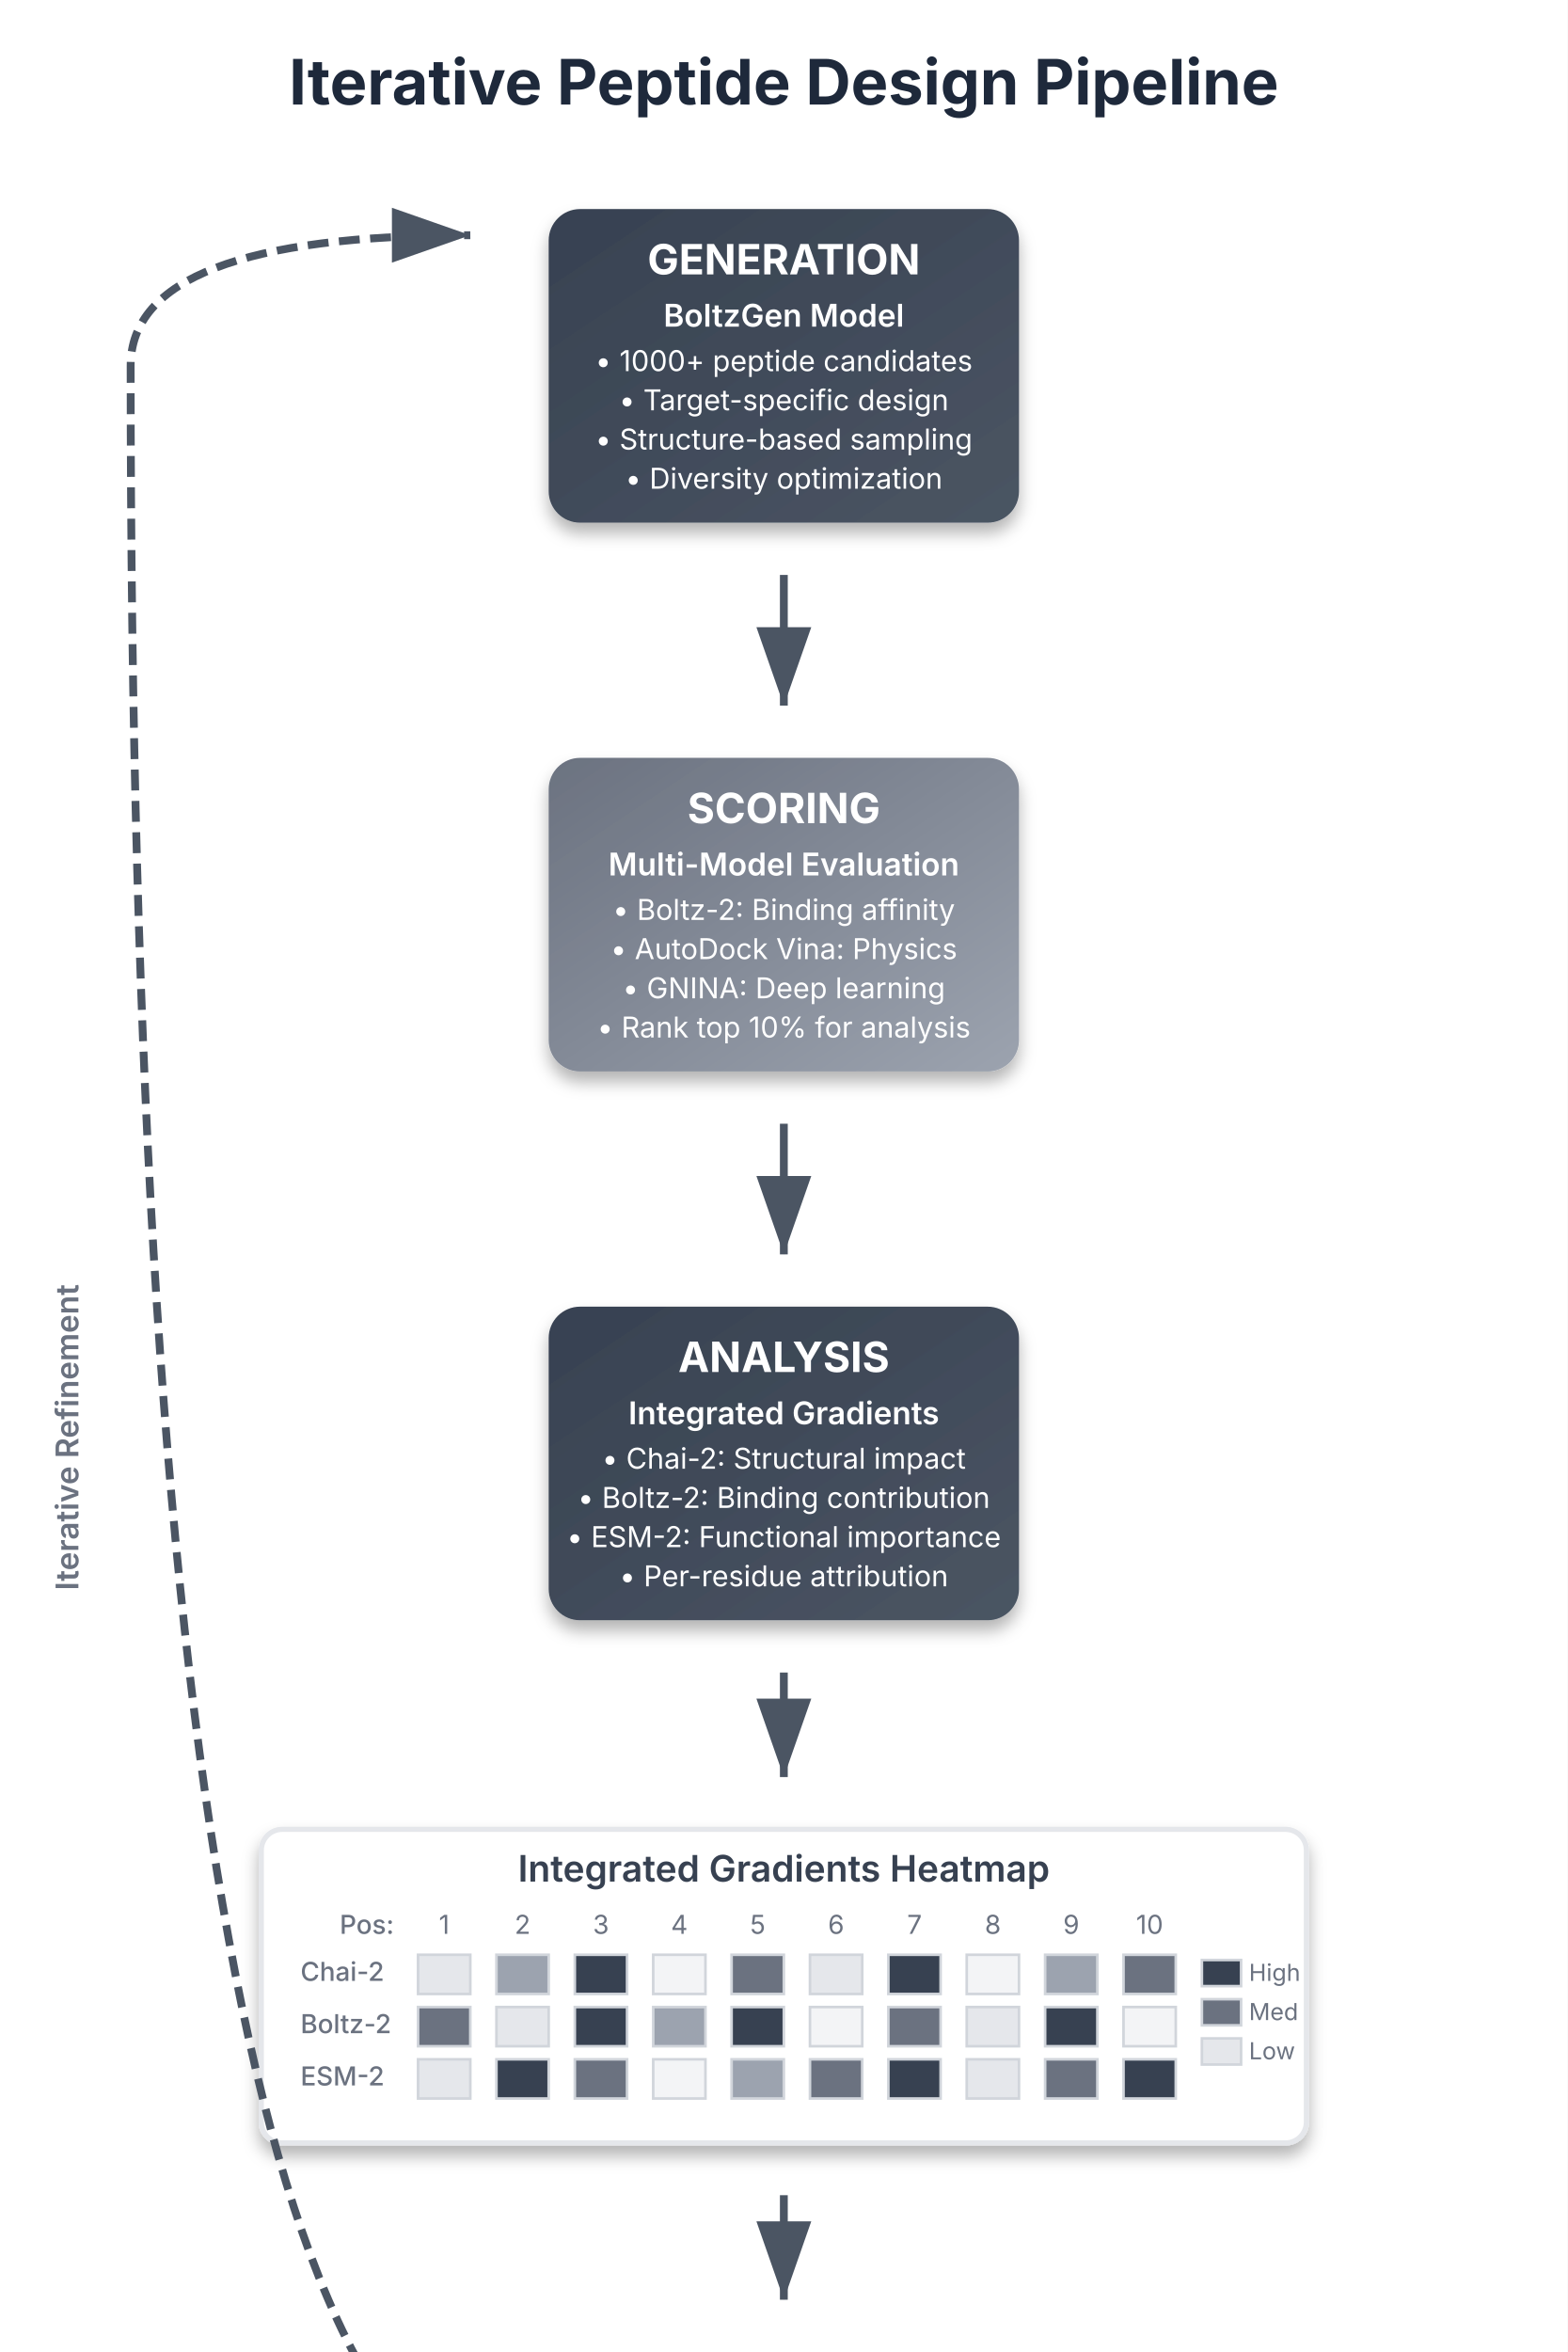
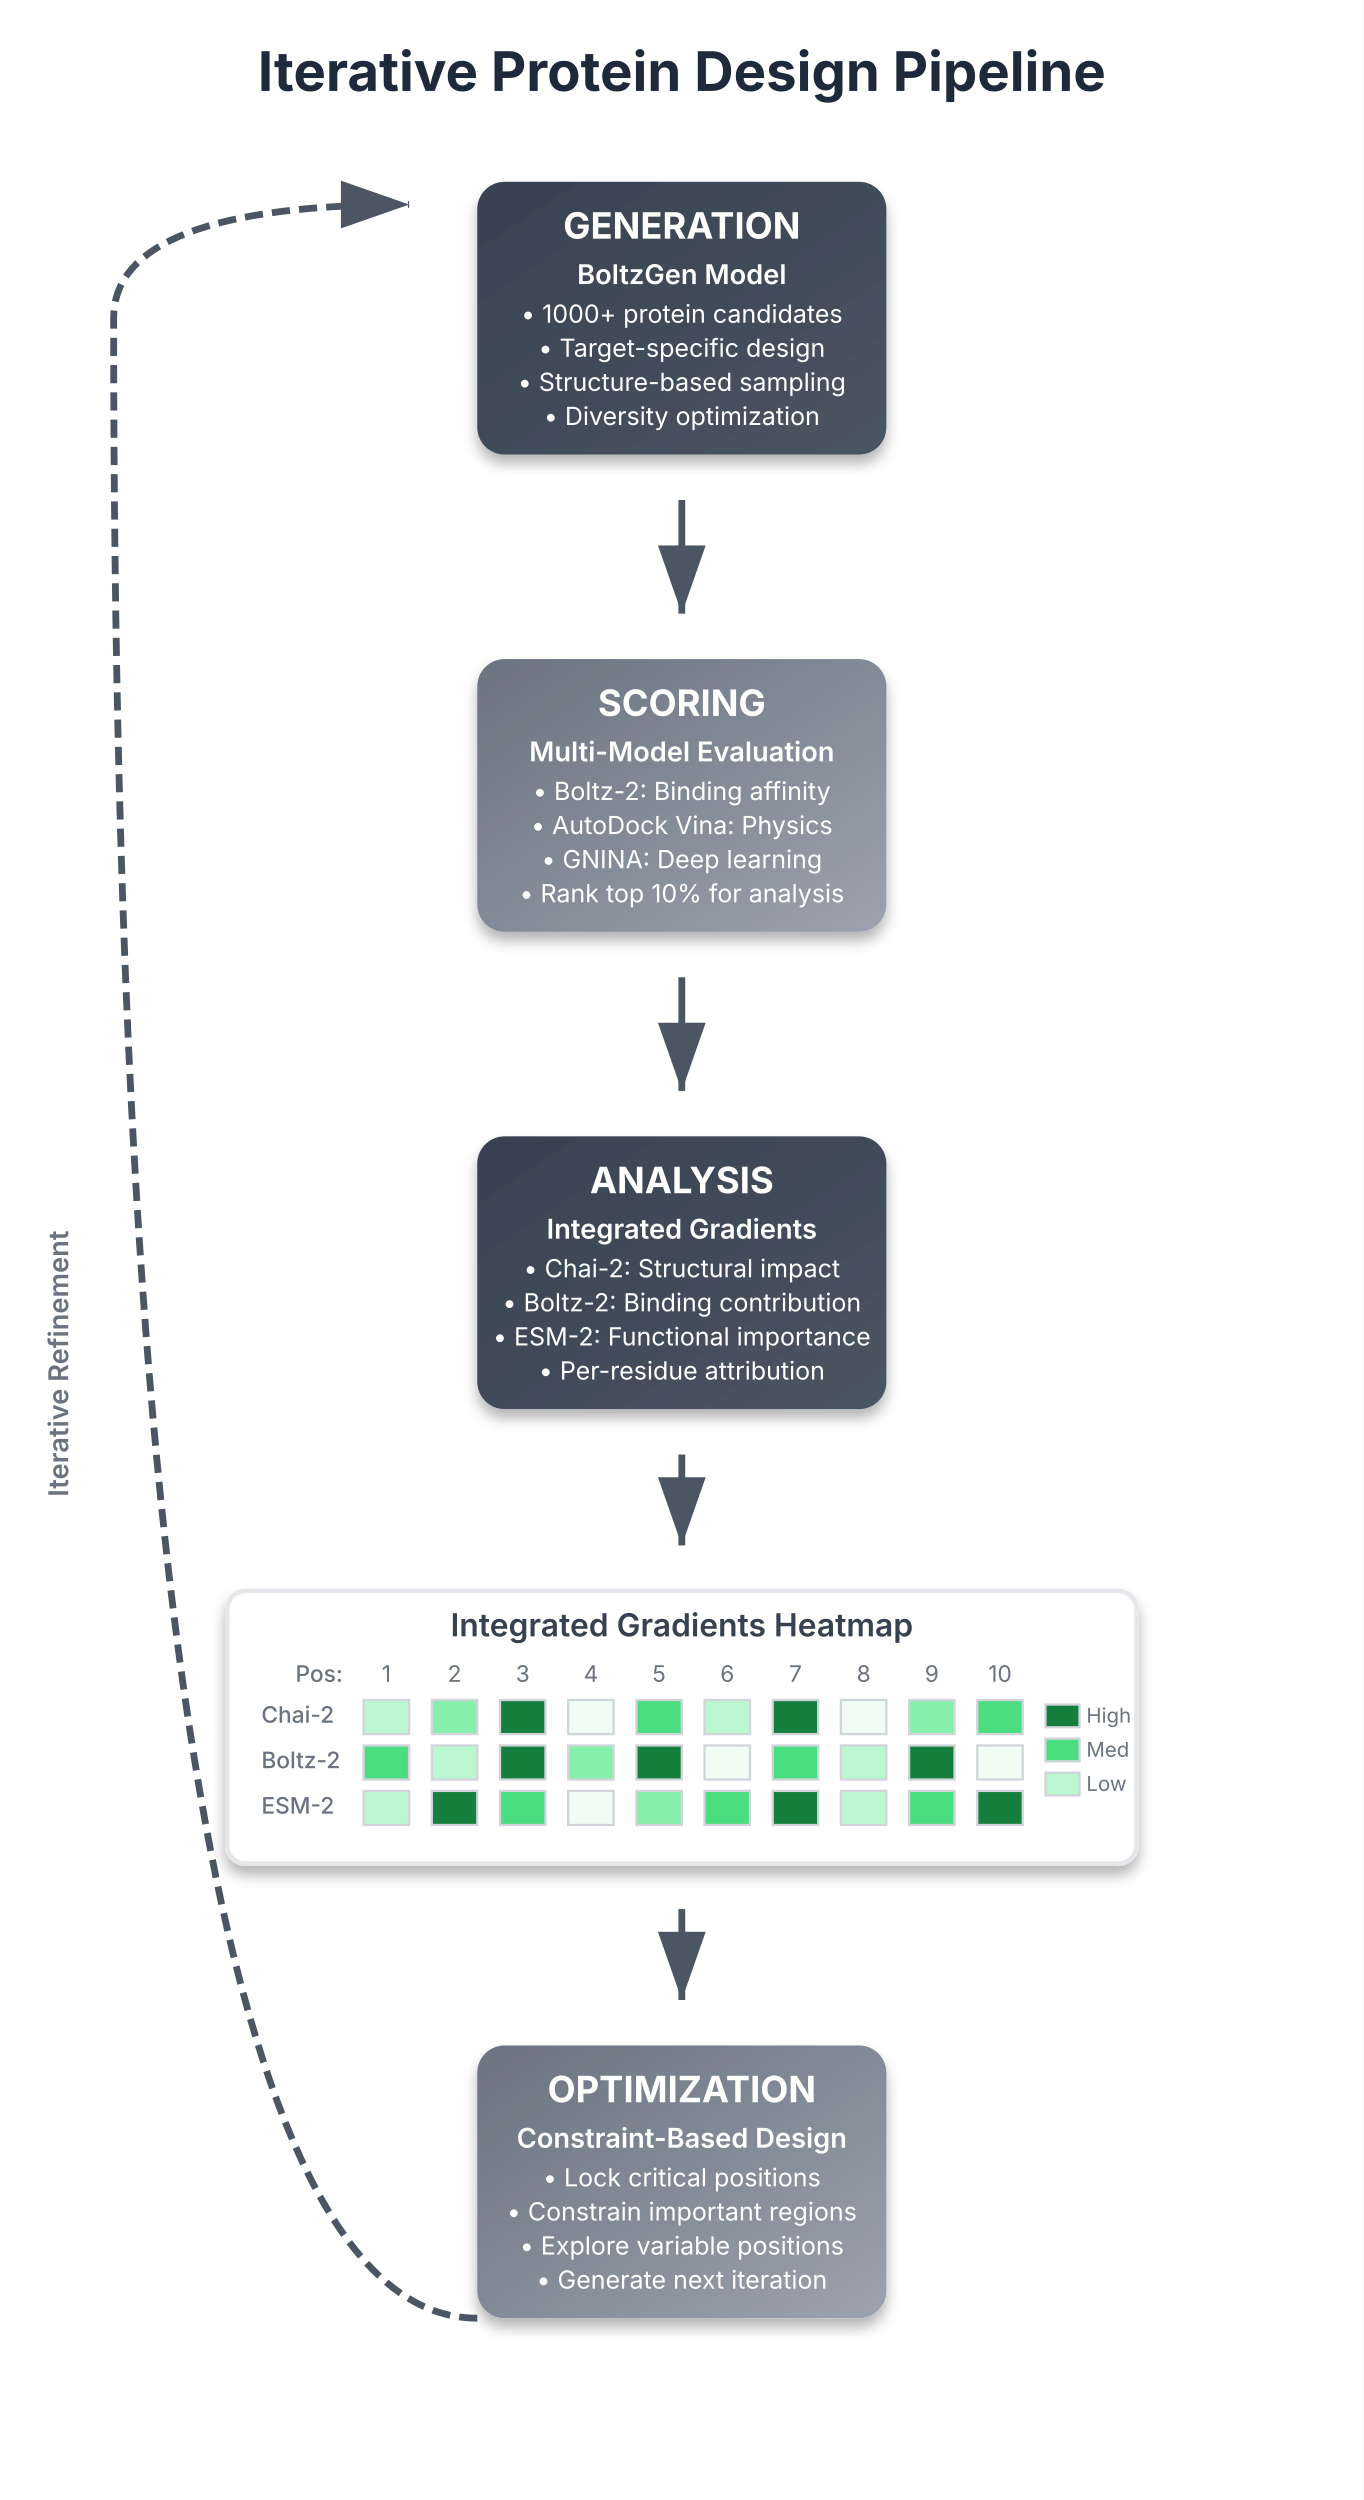
- <svg xmlns="http://www.w3.org/2000/svg" width="600" height="900" viewBox="0 0 600 900">
+ <svg xmlns="http://www.w3.org/2000/svg" width="600" height="1100" viewBox="0 0 600 1100">
  <defs>
    <linearGradient id="primaryGrad" x1="0%" y1="0%" x2="100%" y2="100%">
      <stop offset="0%" style="stop-color:#374151;stop-opacity:1" />
      <stop offset="100%" style="stop-color:#4B5563;stop-opacity:1" />
    </linearGradient>
    <linearGradient id="secondaryGrad" x1="0%" y1="0%" x2="100%" y2="100%">
      <stop offset="0%" style="stop-color:#6B7280;stop-opacity:1" />
      <stop offset="100%" style="stop-color:#9CA3AF;stop-opacity:1" />
    </linearGradient>
    <filter id="shadow">
      <feDropShadow dx="0" dy="4" stdDeviation="3" flood-opacity="0.3" />
    </filter>
  </defs>
-   <rect width="600" height="900" fill="#FFFFFF" />
+   <rect width="600" height="1100" fill="#FFFFFF" />
  <text x="300" y="40" text-anchor="middle" fill="#1E293B" font-family="Inter, sans-serif" font-size="24" font-weight="700">
-     Iterative Peptide Design Pipeline
+     Iterative Protein Design Pipeline
  </text>
  <g transform="translate(210, 80)">
    <rect width="180" height="120" rx="12" fill="url(#primaryGrad)" filter="url(#shadow)" />
    <text x="90" y="25" text-anchor="middle" fill="white" font-family="Inter, sans-serif" font-size="16" font-weight="700">
      GENERATION
    </text>
    <text x="90" y="45" text-anchor="middle" fill="white" font-family="Inter, sans-serif" font-size="12" font-weight="600">
      BoltzGen Model
    </text>
    <text x="90" y="62" text-anchor="middle" fill="white" font-family="Inter, sans-serif" font-size="11">
-       • 1000+ peptide candidates
+       • 1000+ protein candidates
    </text>
    <text x="90" y="77" text-anchor="middle" fill="white" font-family="Inter, sans-serif" font-size="11">
      • Target-specific design
    </text>
    <text x="90" y="92" text-anchor="middle" fill="white" font-family="Inter, sans-serif" font-size="11">
      • Structure-based sampling
    </text>
    <text x="90" y="107" text-anchor="middle" fill="white" font-family="Inter, sans-serif" font-size="11">
      • Diversity optimization
    </text>
  </g>
  <path d="M 300 220 L 300 270" stroke="#4B5563" stroke-width="3" fill="none" marker-end="url(#arrowhead)" />
  <g transform="translate(210, 290)">
    <rect width="180" height="120" rx="12" fill="url(#secondaryGrad)" filter="url(#shadow)" />
    <text x="90" y="25" text-anchor="middle" fill="white" font-family="Inter, sans-serif" font-size="16" font-weight="700">
      SCORING
    </text>
    <text x="90" y="45" text-anchor="middle" fill="white" font-family="Inter, sans-serif" font-size="12" font-weight="600">
      Multi-Model Evaluation
    </text>
    <text x="90" y="62" text-anchor="middle" fill="white" font-family="Inter, sans-serif" font-size="11">
      • Boltz-2: Binding affinity
    </text>
    <text x="90" y="77" text-anchor="middle" fill="white" font-family="Inter, sans-serif" font-size="11">
      • AutoDock Vina: Physics
    </text>
    <text x="90" y="92" text-anchor="middle" fill="white" font-family="Inter, sans-serif" font-size="11">
      • GNINA: Deep learning
    </text>
    <text x="90" y="107" text-anchor="middle" fill="white" font-family="Inter, sans-serif" font-size="11">
      • Rank top 10% for analysis
    </text>
  </g>
  <path d="M 300 430 L 300 480" stroke="#4B5563" stroke-width="3" fill="none" marker-end="url(#arrowhead)" />
  <g transform="translate(210, 500)">
    <rect width="180" height="120" rx="12" fill="url(#primaryGrad)" filter="url(#shadow)" />
    <text x="90" y="25" text-anchor="middle" fill="white" font-family="Inter, sans-serif" font-size="16" font-weight="700">
      ANALYSIS
    </text>
    <text x="90" y="45" text-anchor="middle" fill="white" font-family="Inter, sans-serif" font-size="12" font-weight="600">
      Integrated Gradients
    </text>
    <text x="90" y="62" text-anchor="middle" fill="white" font-family="Inter, sans-serif" font-size="11">
      • Chai-2: Structural impact
    </text>
    <text x="90" y="77" text-anchor="middle" fill="white" font-family="Inter, sans-serif" font-size="11">
      • Boltz-2: Binding contribution
    </text>
    <text x="90" y="92" text-anchor="middle" fill="white" font-family="Inter, sans-serif" font-size="11">
      • ESM-2: Functional importance
    </text>
    <text x="90" y="107" text-anchor="middle" fill="white" font-family="Inter, sans-serif" font-size="11">
      • Per-residue attribution
    </text>
  </g>
  <path d="M 300 640 L 300 680" stroke="#4B5563" stroke-width="3" fill="none" marker-end="url(#arrowhead)" />
  <g transform="translate(100, 700)">
    <rect width="400" height="120" rx="8" fill="white" stroke="#E5E7EB" stroke-width="2" filter="url(#shadow)" />
    <text x="200" y="20" text-anchor="middle" fill="#374151" font-family="Inter, sans-serif" font-size="14" font-weight="600">
      Integrated Gradients Heatmap
    </text>
    <text x="30" y="40" fill="#6B7280" font-family="Inter, sans-serif" font-size="10" font-weight="500">Pos:</text>
    <text x="70" y="40" text-anchor="middle" fill="#6B7280" font-family="Inter, sans-serif" font-size="10">1</text>
    <text x="100" y="40" text-anchor="middle" fill="#6B7280" font-family="Inter, sans-serif" font-size="10">2</text>
    <text x="130" y="40" text-anchor="middle" fill="#6B7280" font-family="Inter, sans-serif" font-size="10">3</text>
    <text x="160" y="40" text-anchor="middle" fill="#6B7280" font-family="Inter, sans-serif" font-size="10">4</text>
    <text x="190" y="40" text-anchor="middle" fill="#6B7280" font-family="Inter, sans-serif" font-size="10">5</text>
    <text x="220" y="40" text-anchor="middle" fill="#6B7280" font-family="Inter, sans-serif" font-size="10">6</text>
    <text x="250" y="40" text-anchor="middle" fill="#6B7280" font-family="Inter, sans-serif" font-size="10">7</text>
    <text x="280" y="40" text-anchor="middle" fill="#6B7280" font-family="Inter, sans-serif" font-size="10">8</text>
    <text x="310" y="40" text-anchor="middle" fill="#6B7280" font-family="Inter, sans-serif" font-size="10">9</text>
    <text x="340" y="40" text-anchor="middle" fill="#6B7280" font-family="Inter, sans-serif" font-size="10">10</text>
    <text x="15" y="58" fill="#6B7280" font-family="Inter, sans-serif" font-size="10" font-weight="500">Chai-2</text>
-     <rect x="60" y="48" width="20" height="15" fill="#E5E7EB" stroke="#D1D5DB" />
-     <rect x="90" y="48" width="20" height="15" fill="#9CA3AF" stroke="#D1D5DB" />
-     <rect x="120" y="48" width="20" height="15" fill="#374151" stroke="#D1D5DB" />
-     <rect x="150" y="48" width="20" height="15" fill="#F3F4F6" stroke="#D1D5DB" />
-     <rect x="180" y="48" width="20" height="15" fill="#6B7280" stroke="#D1D5DB" />
-     <rect x="210" y="48" width="20" height="15" fill="#E5E7EB" stroke="#D1D5DB" />
-     <rect x="240" y="48" width="20" height="15" fill="#374151" stroke="#D1D5DB" />
-     <rect x="270" y="48" width="20" height="15" fill="#F3F4F6" stroke="#D1D5DB" />
-     <rect x="300" y="48" width="20" height="15" fill="#9CA3AF" stroke="#D1D5DB" />
-     <rect x="330" y="48" width="20" height="15" fill="#6B7280" stroke="#D1D5DB" />
+     <rect x="60" y="48" width="20" height="15" fill="#BBF7D0" stroke="#D1D5DB" />
+     <rect x="90" y="48" width="20" height="15" fill="#86EFAC" stroke="#D1D5DB" />
+     <rect x="120" y="48" width="20" height="15" fill="#15803D" stroke="#D1D5DB" />
+     <rect x="150" y="48" width="20" height="15" fill="#F0FDF4" stroke="#D1D5DB" />
+     <rect x="180" y="48" width="20" height="15" fill="#4ADE80" stroke="#D1D5DB" />
+     <rect x="210" y="48" width="20" height="15" fill="#BBF7D0" stroke="#D1D5DB" />
+     <rect x="240" y="48" width="20" height="15" fill="#15803D" stroke="#D1D5DB" />
+     <rect x="270" y="48" width="20" height="15" fill="#F0FDF4" stroke="#D1D5DB" />
+     <rect x="300" y="48" width="20" height="15" fill="#86EFAC" stroke="#D1D5DB" />
+     <rect x="330" y="48" width="20" height="15" fill="#4ADE80" stroke="#D1D5DB" />
    <text x="15" y="78" fill="#6B7280" font-family="Inter, sans-serif" font-size="10" font-weight="500">Boltz-2</text>
-     <rect x="60" y="68" width="20" height="15" fill="#6B7280" stroke="#D1D5DB" />
-     <rect x="90" y="68" width="20" height="15" fill="#E5E7EB" stroke="#D1D5DB" />
-     <rect x="120" y="68" width="20" height="15" fill="#374151" stroke="#D1D5DB" />
-     <rect x="150" y="68" width="20" height="15" fill="#9CA3AF" stroke="#D1D5DB" />
-     <rect x="180" y="68" width="20" height="15" fill="#374151" stroke="#D1D5DB" />
-     <rect x="210" y="68" width="20" height="15" fill="#F3F4F6" stroke="#D1D5DB" />
-     <rect x="240" y="68" width="20" height="15" fill="#6B7280" stroke="#D1D5DB" />
-     <rect x="270" y="68" width="20" height="15" fill="#E5E7EB" stroke="#D1D5DB" />
-     <rect x="300" y="68" width="20" height="15" fill="#374151" stroke="#D1D5DB" />
-     <rect x="330" y="68" width="20" height="15" fill="#F3F4F6" stroke="#D1D5DB" />
+     <rect x="60" y="68" width="20" height="15" fill="#4ADE80" stroke="#D1D5DB" />
+     <rect x="90" y="68" width="20" height="15" fill="#BBF7D0" stroke="#D1D5DB" />
+     <rect x="120" y="68" width="20" height="15" fill="#15803D" stroke="#D1D5DB" />
+     <rect x="150" y="68" width="20" height="15" fill="#86EFAC" stroke="#D1D5DB" />
+     <rect x="180" y="68" width="20" height="15" fill="#15803D" stroke="#D1D5DB" />
+     <rect x="210" y="68" width="20" height="15" fill="#F0FDF4" stroke="#D1D5DB" />
+     <rect x="240" y="68" width="20" height="15" fill="#4ADE80" stroke="#D1D5DB" />
+     <rect x="270" y="68" width="20" height="15" fill="#BBF7D0" stroke="#D1D5DB" />
+     <rect x="300" y="68" width="20" height="15" fill="#15803D" stroke="#D1D5DB" />
+     <rect x="330" y="68" width="20" height="15" fill="#F0FDF4" stroke="#D1D5DB" />
    <text x="15" y="98" fill="#6B7280" font-family="Inter, sans-serif" font-size="10" font-weight="500">ESM-2</text>
-     <rect x="60" y="88" width="20" height="15" fill="#E5E7EB" stroke="#D1D5DB" />
-     <rect x="90" y="88" width="20" height="15" fill="#374151" stroke="#D1D5DB" />
-     <rect x="120" y="88" width="20" height="15" fill="#6B7280" stroke="#D1D5DB" />
-     <rect x="150" y="88" width="20" height="15" fill="#F3F4F6" stroke="#D1D5DB" />
-     <rect x="180" y="88" width="20" height="15" fill="#9CA3AF" stroke="#D1D5DB" />
-     <rect x="210" y="88" width="20" height="15" fill="#6B7280" stroke="#D1D5DB" />
-     <rect x="240" y="88" width="20" height="15" fill="#374151" stroke="#D1D5DB" />
-     <rect x="270" y="88" width="20" height="15" fill="#E5E7EB" stroke="#D1D5DB" />
-     <rect x="300" y="88" width="20" height="15" fill="#6B7280" stroke="#D1D5DB" />
-     <rect x="330" y="88" width="20" height="15" fill="#374151" stroke="#D1D5DB" />
+     <rect x="60" y="88" width="20" height="15" fill="#BBF7D0" stroke="#D1D5DB" />
+     <rect x="90" y="88" width="20" height="15" fill="#15803D" stroke="#D1D5DB" />
+     <rect x="120" y="88" width="20" height="15" fill="#4ADE80" stroke="#D1D5DB" />
+     <rect x="150" y="88" width="20" height="15" fill="#F0FDF4" stroke="#D1D5DB" />
+     <rect x="180" y="88" width="20" height="15" fill="#86EFAC" stroke="#D1D5DB" />
+     <rect x="210" y="88" width="20" height="15" fill="#4ADE80" stroke="#D1D5DB" />
+     <rect x="240" y="88" width="20" height="15" fill="#15803D" stroke="#D1D5DB" />
+     <rect x="270" y="88" width="20" height="15" fill="#BBF7D0" stroke="#D1D5DB" />
+     <rect x="300" y="88" width="20" height="15" fill="#4ADE80" stroke="#D1D5DB" />
+     <rect x="330" y="88" width="20" height="15" fill="#15803D" stroke="#D1D5DB" />
    <g transform="translate(360, 50)">
-       <rect x="0" y="0" width="15" height="10" fill="#374151" stroke="#D1D5DB" />
+       <rect x="0" y="0" width="15" height="10" fill="#15803D" stroke="#D1D5DB" />
      <text x="18" y="8" fill="#6B7280" font-family="Inter, sans-serif" font-size="9">High</text>
-       <rect x="0" y="15" width="15" height="10" fill="#6B7280" stroke="#D1D5DB" />
+       <rect x="0" y="15" width="15" height="10" fill="#4ADE80" stroke="#D1D5DB" />
      <text x="18" y="23" fill="#6B7280" font-family="Inter, sans-serif" font-size="9">Med</text>
-       <rect x="0" y="30" width="15" height="10" fill="#E5E7EB" stroke="#D1D5DB" />
+       <rect x="0" y="30" width="15" height="10" fill="#BBF7D0" stroke="#D1D5DB" />
      <text x="18" y="38" fill="#6B7280" font-family="Inter, sans-serif" font-size="9">Low</text>
    </g>
  </g>
  <path d="M 300 840 L 300 880" stroke="#4B5563" stroke-width="3" fill="none" marker-end="url(#arrowhead)" />
  <g transform="translate(210, 900)">
    <rect width="180" height="120" rx="12" fill="url(#secondaryGrad)" filter="url(#shadow)" />
    <text x="90" y="25" text-anchor="middle" fill="white" font-family="Inter, sans-serif" font-size="16" font-weight="700">
      OPTIMIZATION
    </text>
    <text x="90" y="45" text-anchor="middle" fill="white" font-family="Inter, sans-serif" font-size="12" font-weight="600">
      Constraint-Based Design
    </text>
    <text x="90" y="62" text-anchor="middle" fill="white" font-family="Inter, sans-serif" font-size="11">
      • Lock critical positions
    </text>
    <text x="90" y="77" text-anchor="middle" fill="white" font-family="Inter, sans-serif" font-size="11">
      • Constrain important regions
    </text>
    <text x="90" y="92" text-anchor="middle" fill="white" font-family="Inter, sans-serif" font-size="11">
      • Explore variable positions
    </text>
    <text x="90" y="107" text-anchor="middle" fill="white" font-family="Inter, sans-serif" font-size="11">
      • Generate next iteration
    </text>
  </g>
-   <path d="M 210 960 Q 50 960 50 140 Q 50 90 180 90" stroke="#4B5563" stroke-width="3" fill="none" marker-end="url(#arrowhead)" stroke-dasharray="8,4" />
-   <text x="30" y="550" text-anchor="middle" fill="#6B7280" font-family="Inter, sans-serif" font-size="12" font-weight="600" transform="rotate(-90 30 550)">
+   <path d="M 210 1020 Q 50 1020 50 140 Q 50 90 180 90" stroke="#4B5563" stroke-width="3" fill="none" marker-end="url(#arrowhead)" stroke-dasharray="8,4" />
+   <text x="30" y="600" text-anchor="middle" fill="#6B7280" font-family="Inter, sans-serif" font-size="12" font-weight="600" transform="rotate(-90 30 600)">
    Iterative Refinement
  </text>
  <defs>
    <marker id="arrowhead" markerWidth="10" markerHeight="7" refX="10" refY="3.5" orient="auto">
      <polygon points="0 0, 10 3.5, 0 7" fill="#4B5563" />
    </marker>
  </defs>
</svg>
